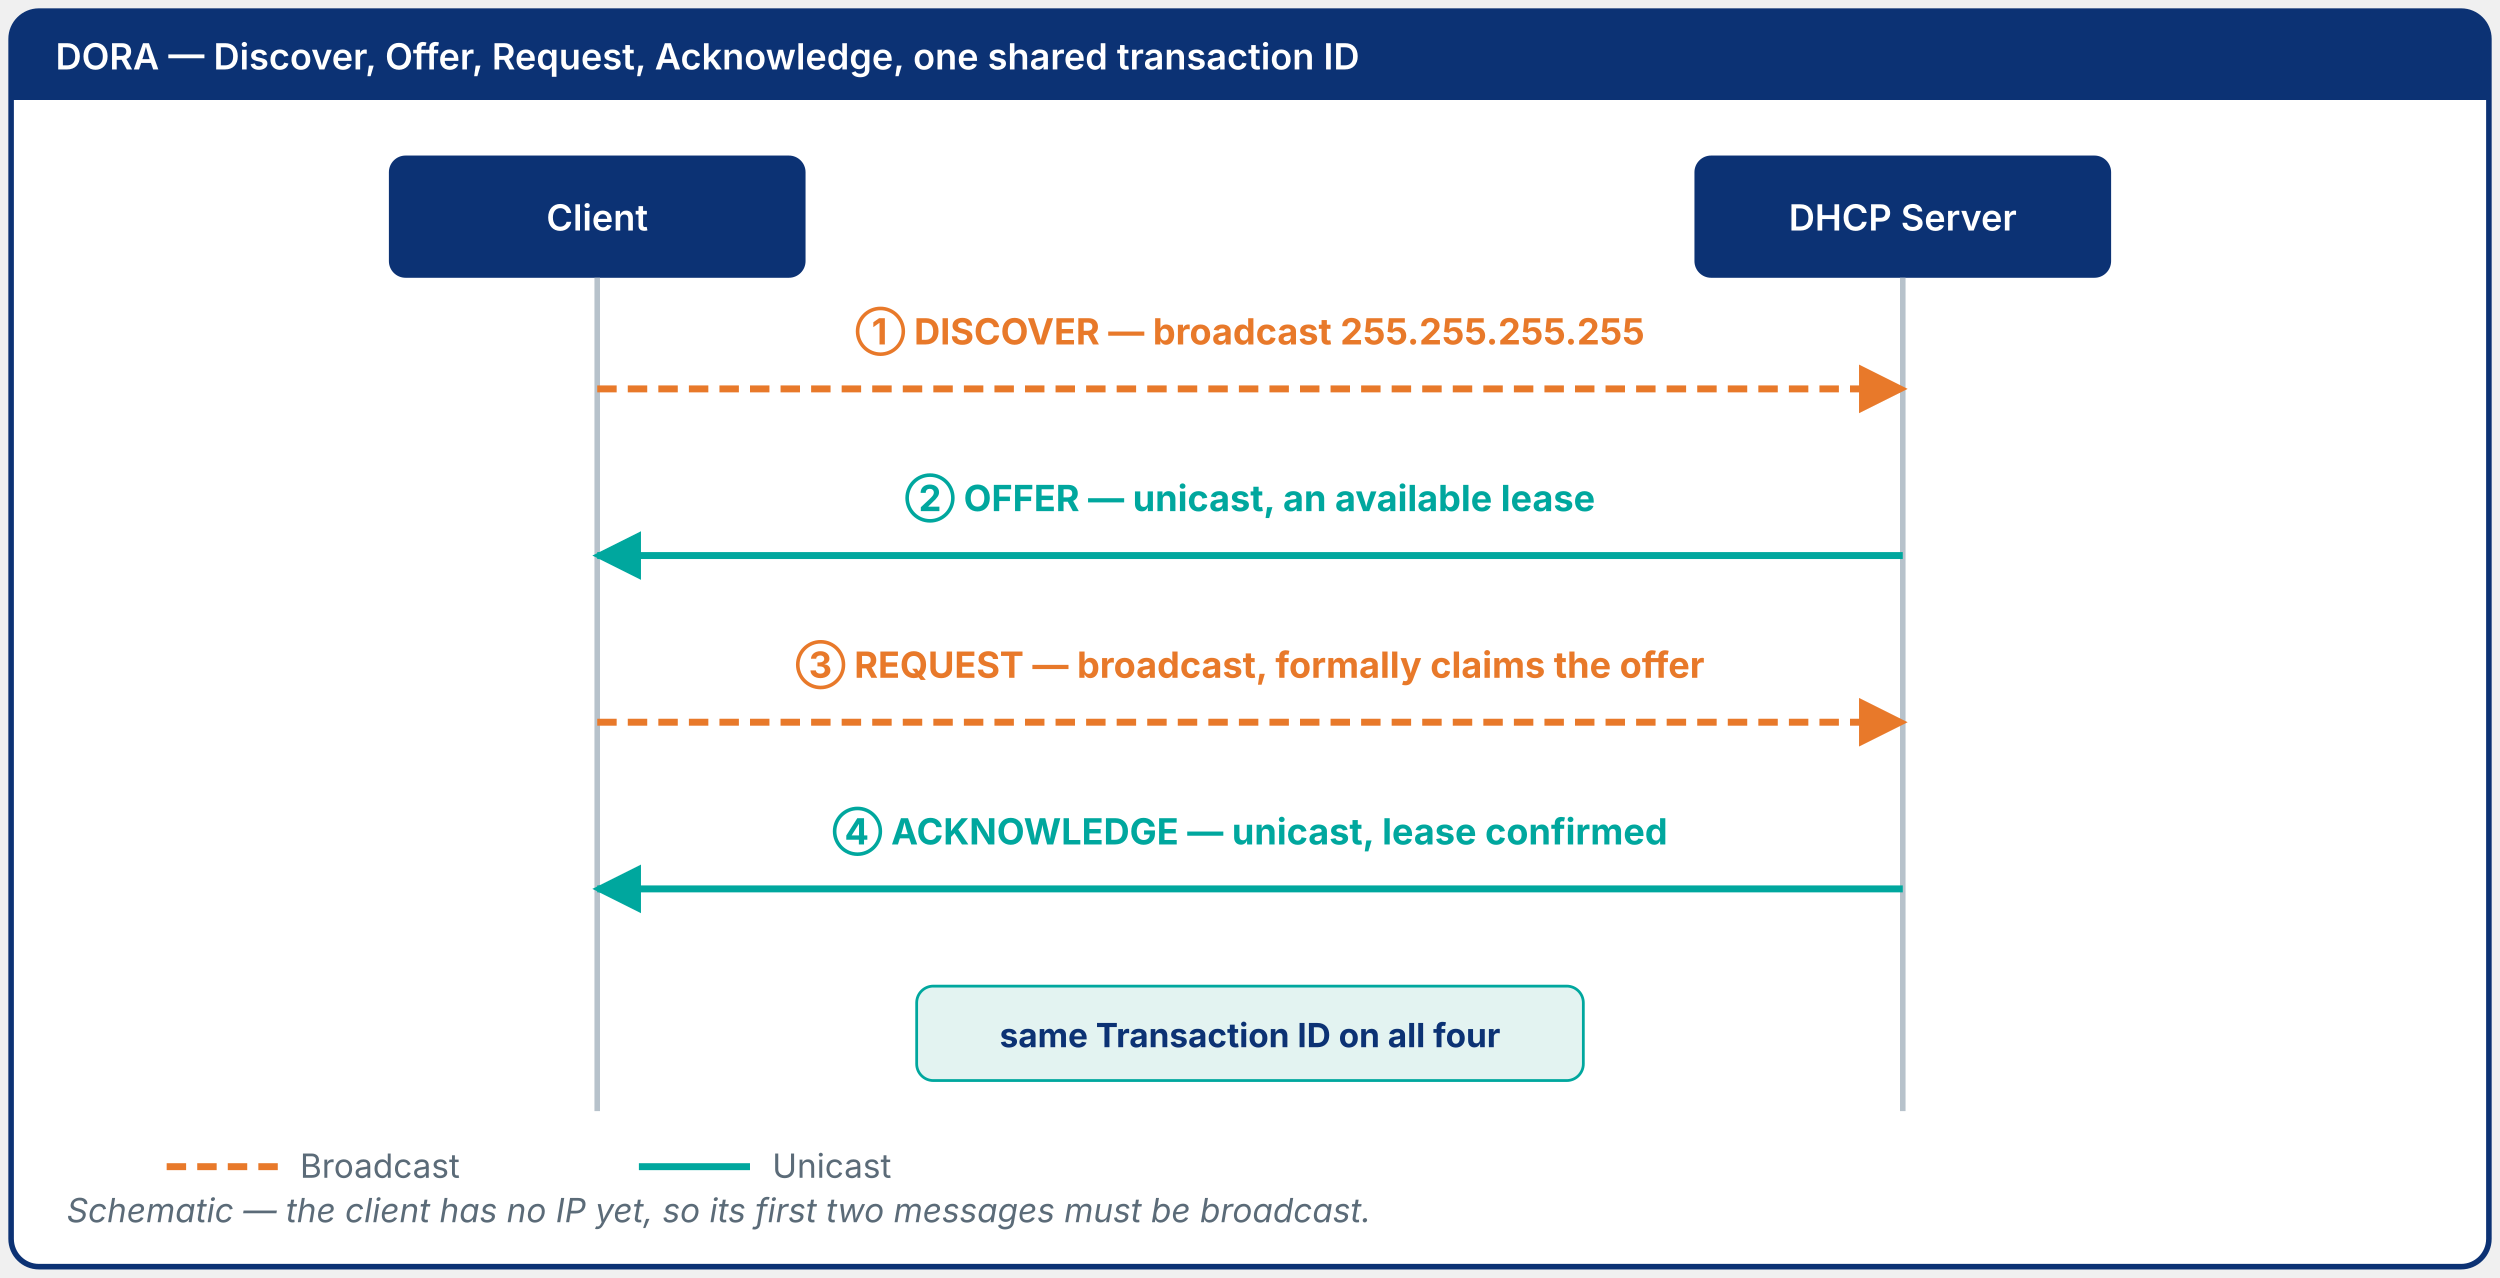
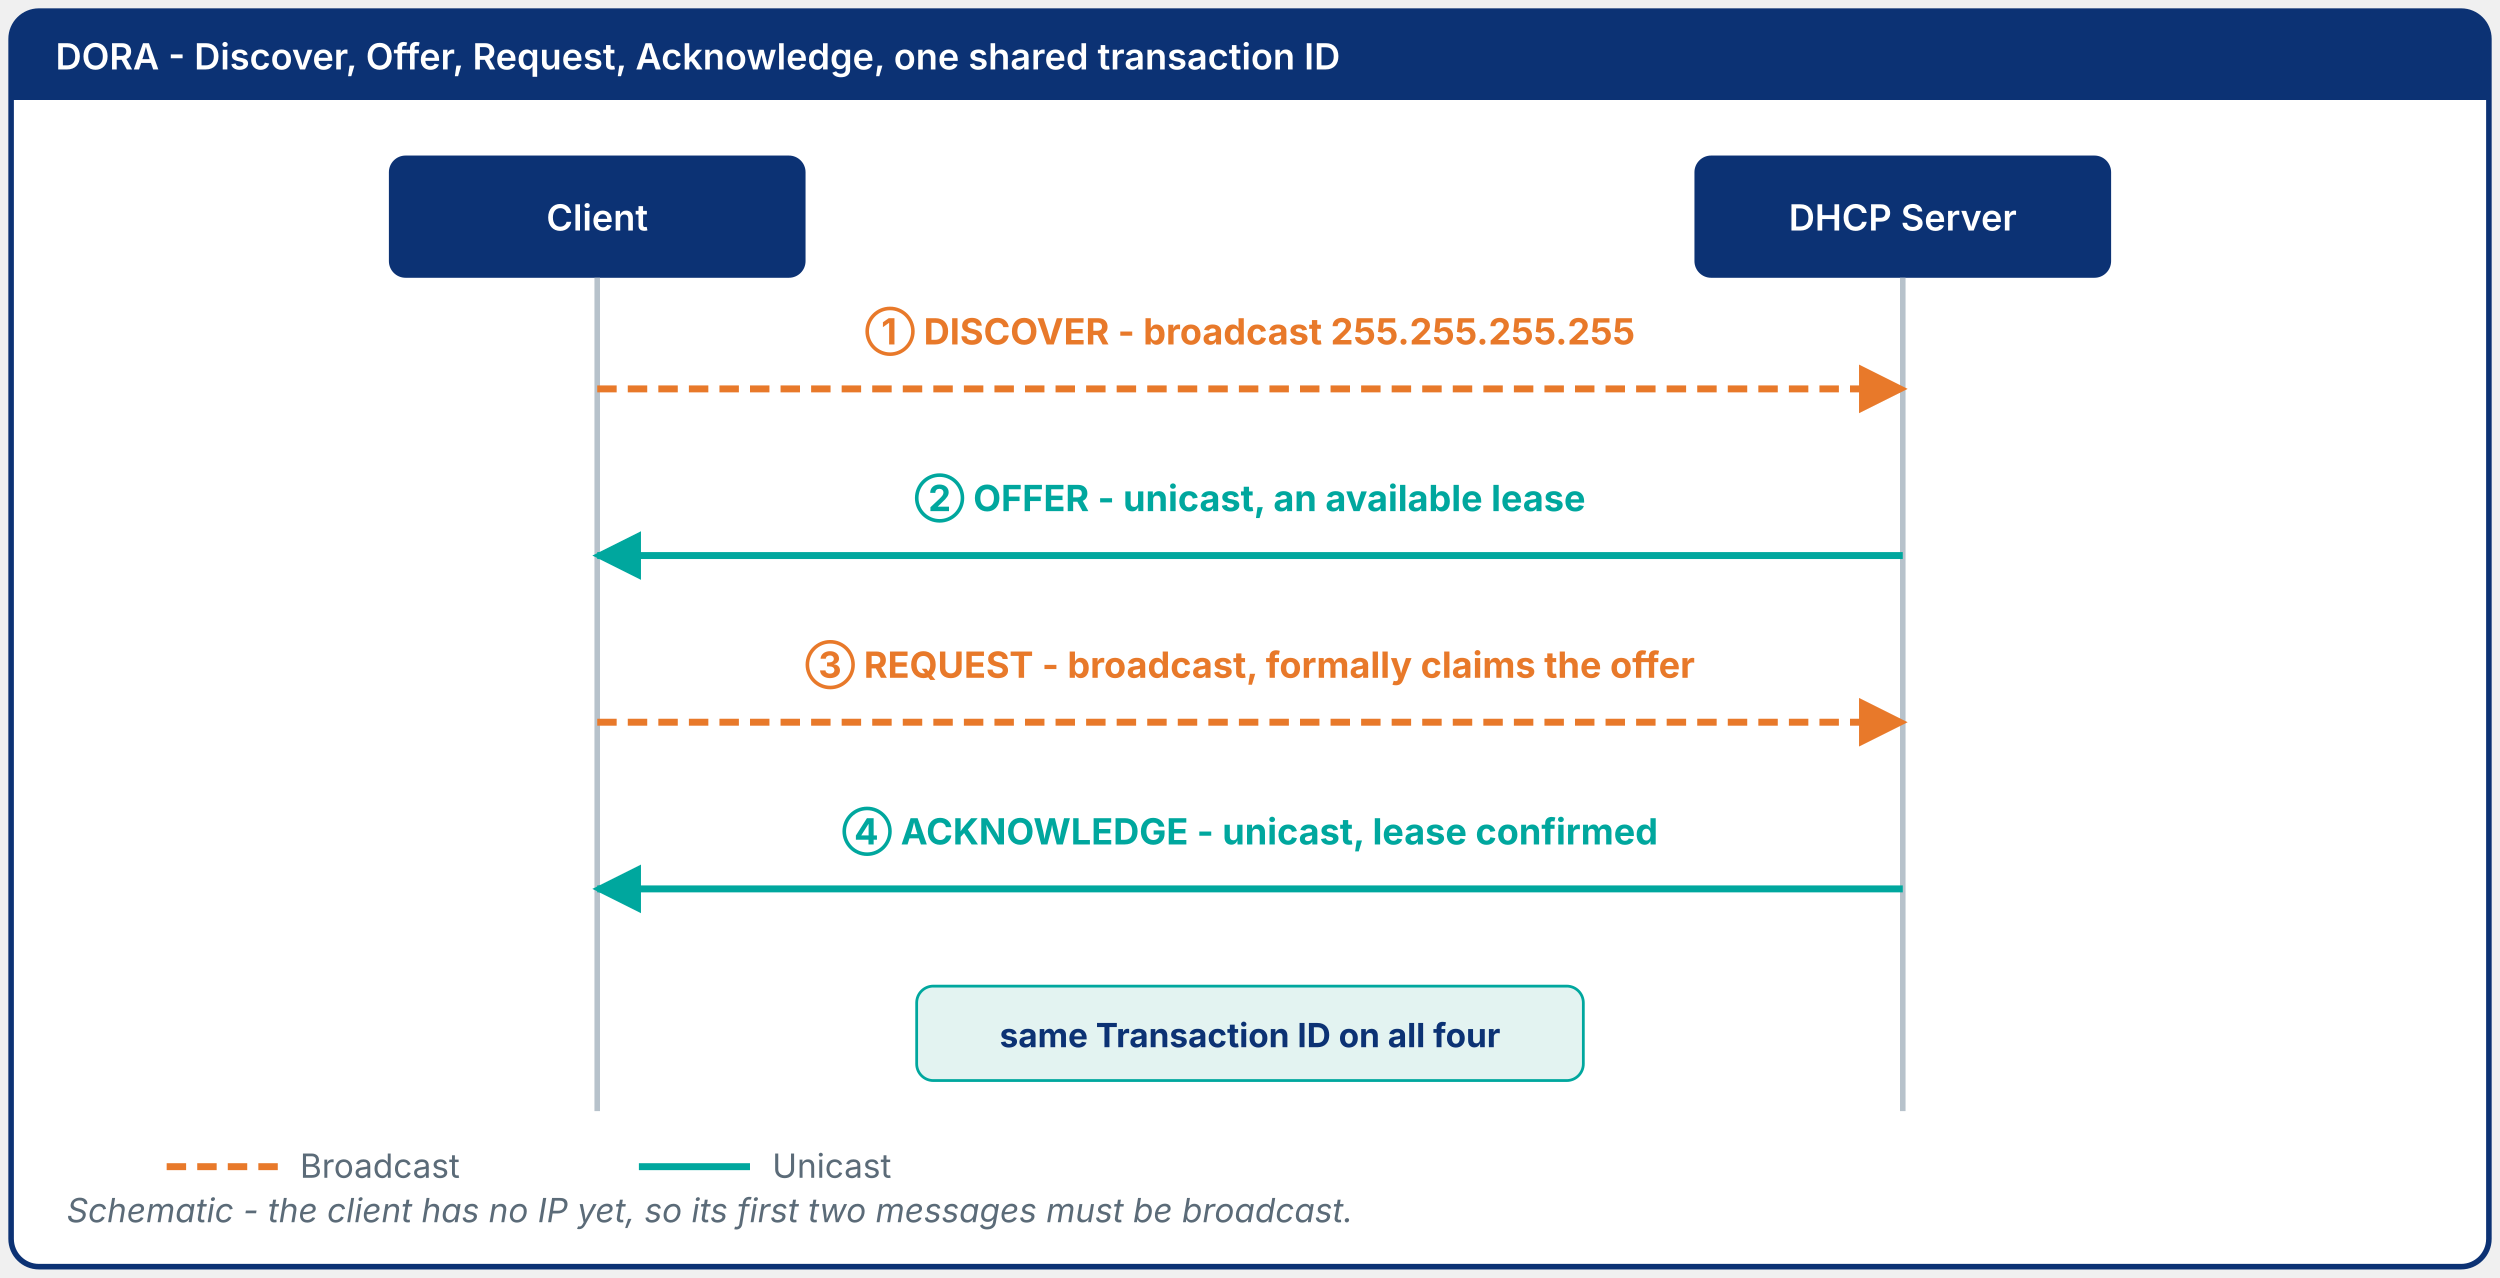
<svg xmlns="http://www.w3.org/2000/svg" viewBox="0 0 900 460" role="img" aria-labelledby="dora-title">
  <style>
  .lbl { font-family: system-ui, -apple-system, sans-serif; fill: #1A1A1A; font-size: 13px; }
  .lbl-sm { font-family: system-ui, -apple-system, sans-serif; fill: #5B6B78; font-size: 12px; }
  .lbl-w { font-family: system-ui, -apple-system, sans-serif; fill: #ffffff; font-size: 13px; font-weight: 600; }
  .lbl-title { font-family: system-ui, -apple-system, sans-serif; fill: #fff; font-size: 13px; font-weight: 600; }
</style>
  <defs>
    <marker id="doraGold" viewBox="0 0 10 10" refX="9" refY="5" markerWidth="7" markerHeight="7" orient="auto-start-reverse">
      <path d="M0,0 L10,5 L0,10 z" fill="#E8792A" />
    </marker>
    <marker id="doraTeal" viewBox="0 0 10 10" refX="9" refY="5" markerWidth="7" markerHeight="7" orient="auto-start-reverse">
      <path d="M0,0 L10,5 L0,10 z" fill="#00A79E" />
    </marker>
  </defs>
  <rect x="4" y="4" width="892" height="452" rx="10" fill="#ffffff" stroke="#0C3274" stroke-width="2" />
  <rect x="4" y="4" width="892" height="32" rx="10" fill="#0C3274" />
  <rect x="4" y="20" width="892" height="16" fill="#0C3274" />
-   <text x="20" y="25" class="lbl-title">DORA — Discover, Offer, Request, Acknowledge, one shared transaction ID</text>
+   <text x="20" y="25" class="lbl-title">DORA - Discover, Offer, Request, Acknowledge, one shared transaction ID</text>
  <rect x="140" y="56" width="150" height="44" rx="6" fill="#0C3274" />
  <text x="215" y="83" text-anchor="middle" class="lbl-w">Client</text>
  <rect x="610" y="56" width="150" height="44" rx="6" fill="#0C3274" />
  <text x="685" y="83" text-anchor="middle" class="lbl-w">DHCP Server</text>
  <line x1="215" y1="100" x2="215" y2="400" stroke="#B7C2CB" stroke-width="2" />
  <line x1="685" y1="100" x2="685" y2="400" stroke="#B7C2CB" stroke-width="2" />
  <line x1="215" y1="140" x2="685" y2="140" stroke="#E8792A" stroke-width="2.5" stroke-dasharray="7 4" marker-end="url(#doraGold)" />
-   <text x="450" y="124" text-anchor="middle" class="lbl" style="fill:#E8792A;font-weight:700;">① DISCOVER — broadcast 255.255.255.255</text>
+   <text x="450" y="124" text-anchor="middle" class="lbl" style="fill:#E8792A;font-weight:700;">① DISCOVER - broadcast 255.255.255.255</text>
  <line x1="685" y1="200" x2="215" y2="200" stroke="#00A79E" stroke-width="2.5" marker-end="url(#doraTeal)" />
-   <text x="450" y="184" text-anchor="middle" class="lbl" style="fill:#00A79E;font-weight:700;">② OFFER — unicast, an available lease</text>
+   <text x="450" y="184" text-anchor="middle" class="lbl" style="fill:#00A79E;font-weight:700;">② OFFER - unicast, an available lease</text>
  <line x1="215" y1="260" x2="685" y2="260" stroke="#E8792A" stroke-width="2.5" stroke-dasharray="7 4" marker-end="url(#doraGold)" />
-   <text x="450" y="244" text-anchor="middle" class="lbl" style="fill:#E8792A;font-weight:700;">③ REQUEST — broadcast, formally claims the offer</text>
+   <text x="450" y="244" text-anchor="middle" class="lbl" style="fill:#E8792A;font-weight:700;">③ REQUEST - broadcast, formally claims the offer</text>
  <line x1="685" y1="320" x2="215" y2="320" stroke="#00A79E" stroke-width="2.5" marker-end="url(#doraTeal)" />
-   <text x="450" y="304" text-anchor="middle" class="lbl" style="fill:#00A79E;font-weight:700;">④ ACKNOWLEDGE — unicast, lease confirmed</text>
+   <text x="450" y="304" text-anchor="middle" class="lbl" style="fill:#00A79E;font-weight:700;">④ ACKNOWLEDGE - unicast, lease confirmed</text>
  <rect x="330" y="355" width="240" height="34" rx="6" fill="#E3F3F1" stroke="#00A79E" />
  <text x="450" y="377" text-anchor="middle" class="lbl-sm" style="font-weight:700;fill:#0C3274;">same Transaction ID on all four</text>
  <line x1="60" y1="420" x2="100" y2="420" stroke="#E8792A" stroke-width="2.5" stroke-dasharray="7 4" />
  <text x="108" y="424" class="lbl-sm">Broadcast</text>
  <line x1="230" y1="420" x2="270" y2="420" stroke="#00A79E" stroke-width="2.5" />
  <text x="278" y="424" class="lbl-sm">Unicast</text>
-   <text x="24" y="440" class="lbl-sm" style="font-style:italic;">Schematic — the client has no IP yet, so its first two messages must be broadcast.</text>
+   <text x="24" y="440" class="lbl-sm" style="font-style:italic;">Schematic - the client has no IP yet, so its first two messages must be broadcast.</text>
</svg>
